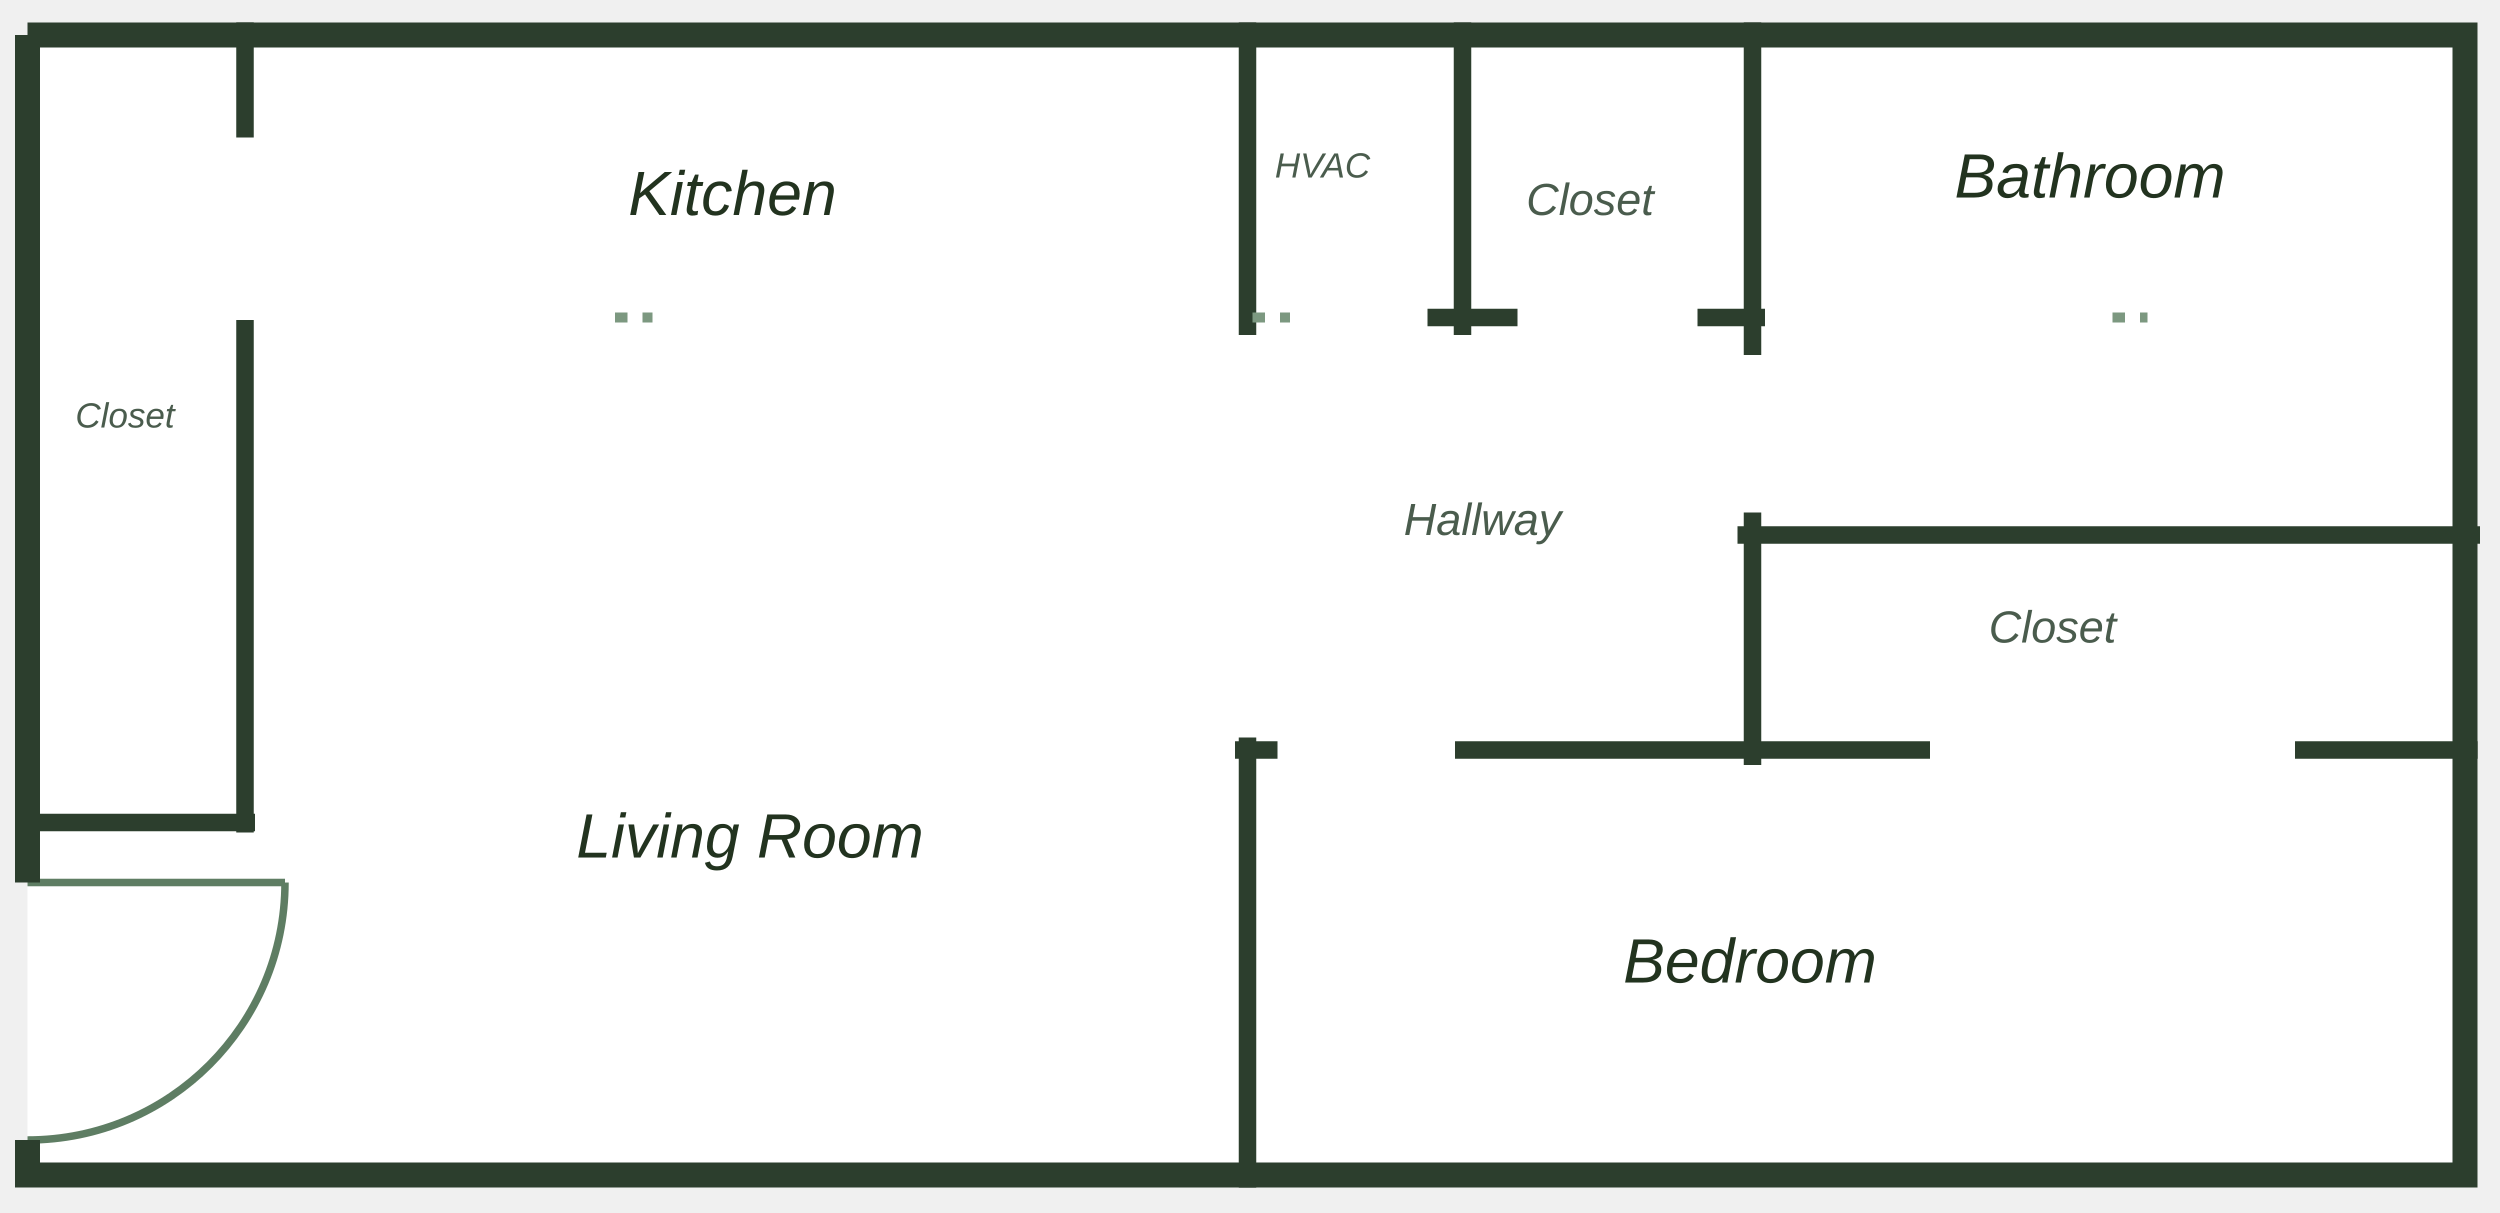
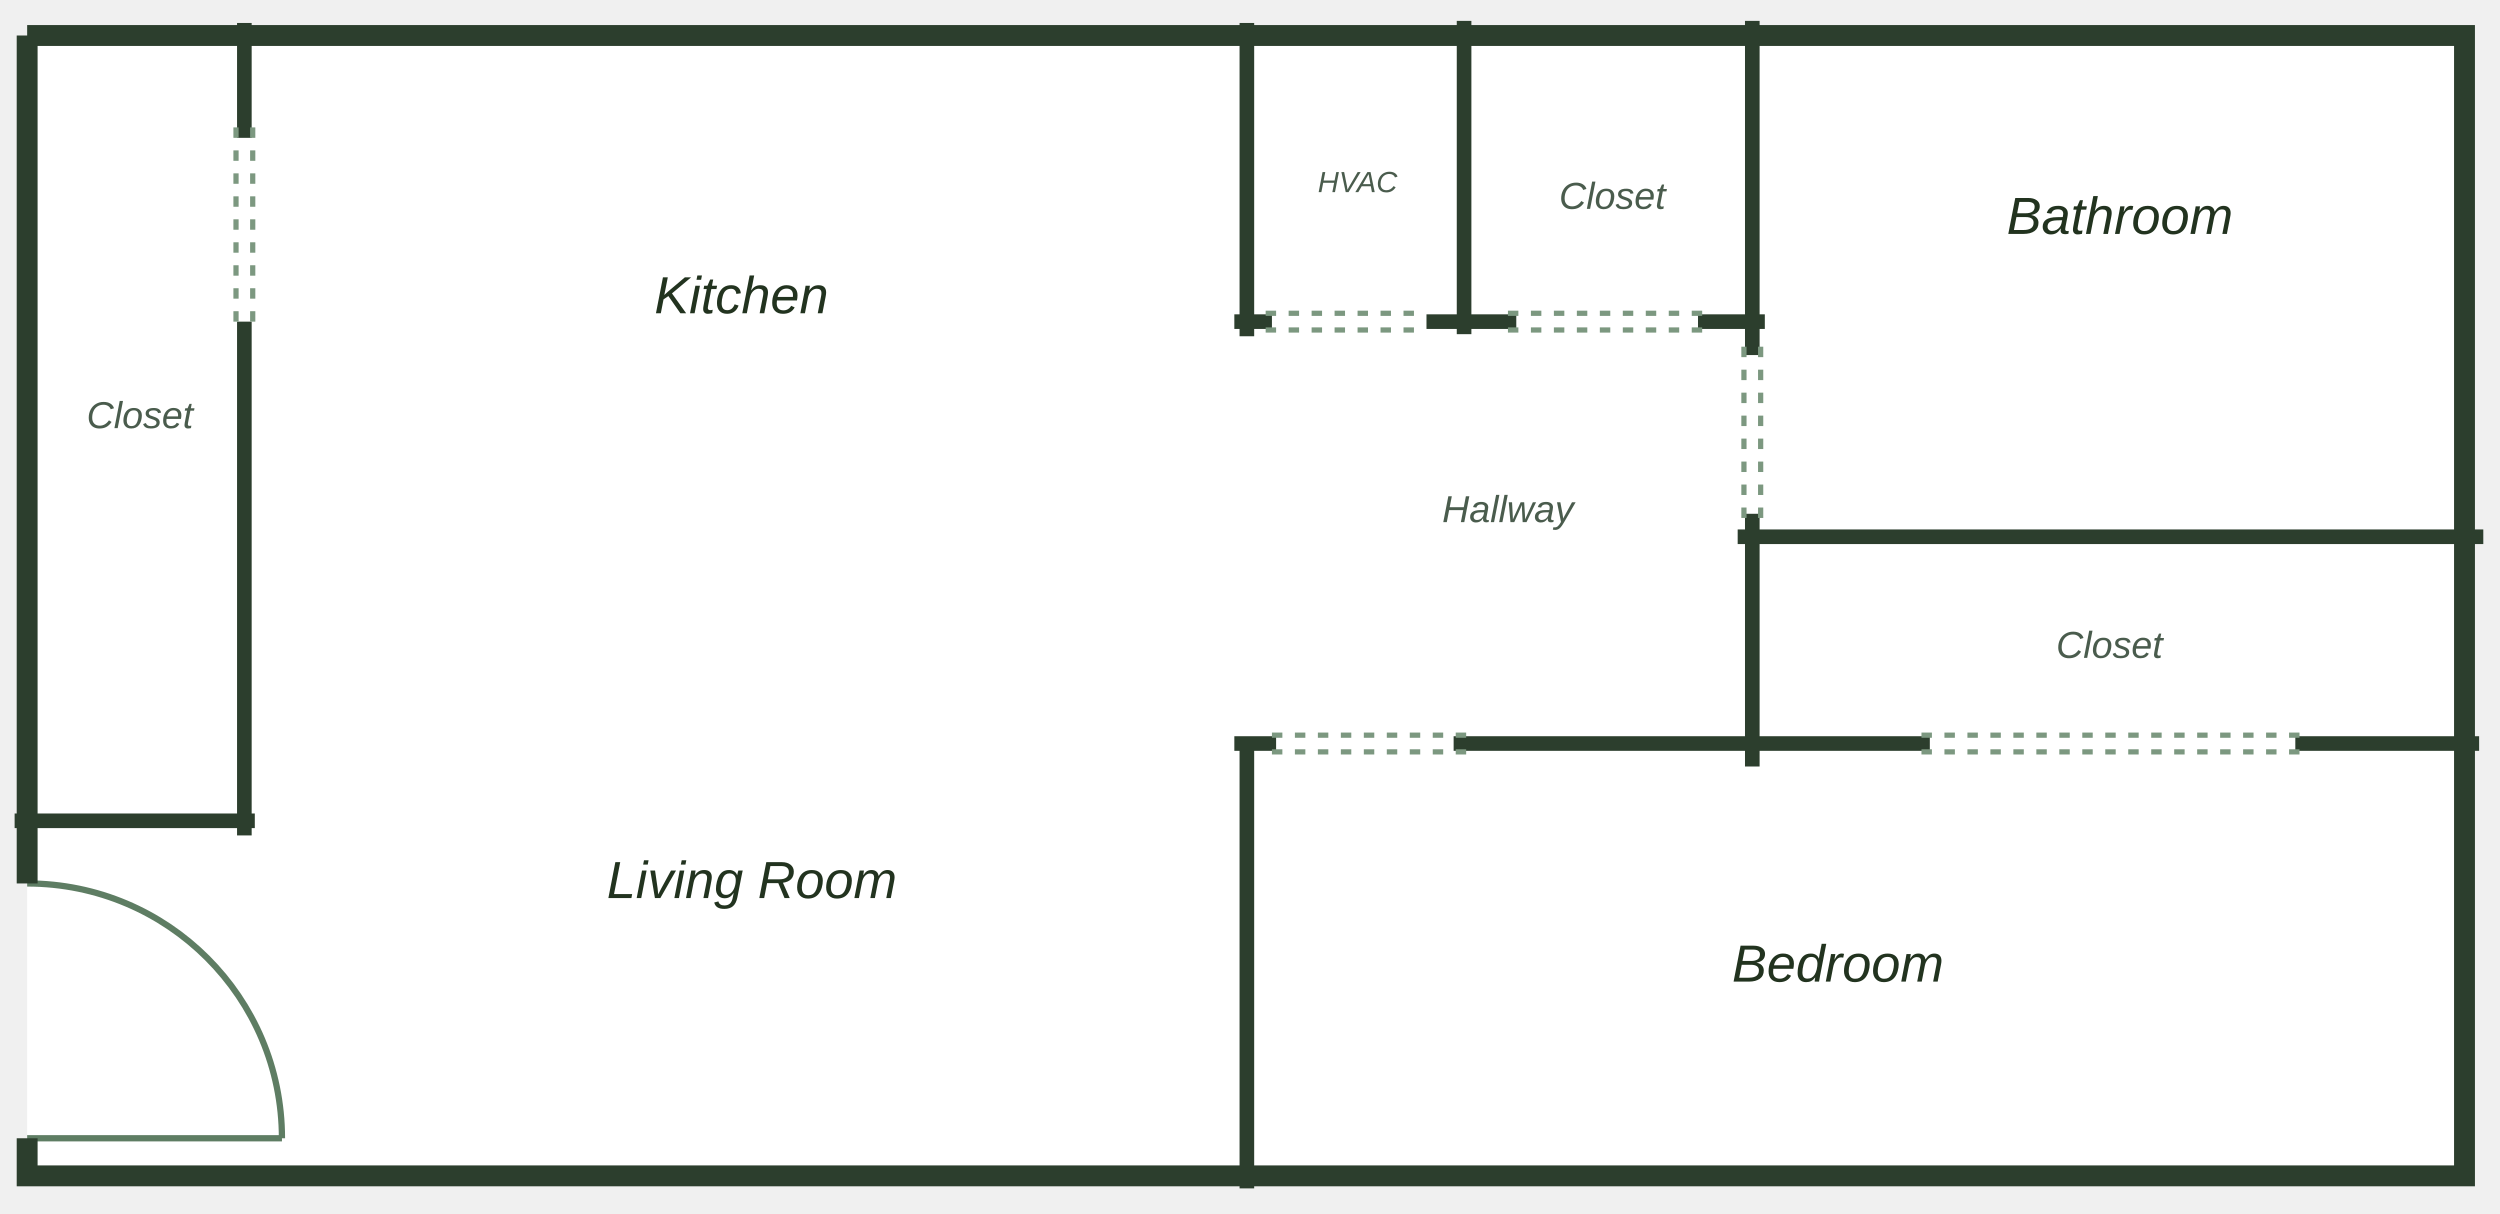
- <svg xmlns="http://www.w3.org/2000/svg" width="1000" height="485" viewBox="0 0 1000 485" preserveAspectRatio="xMidYMid meet" role="img" aria-label="Colonial Beach Village two-bedroom townhouse main level floor plan">
+ <svg xmlns="http://www.w3.org/2000/svg" width="1197" height="581" viewBox="0 0 1197 581" preserveAspectRatio="xMidYMid meet" role="img" aria-label="Colonial Beach Village two-bedroom townhouse main level floor plan">
  <defs>
    <style>
    .fp{fill:#FFFFFF}
    .w{fill:none;stroke:#2C3E2D;stroke-width:7;stroke-linecap:butt}
    .wo{fill:none;stroke:#2C3E2D;stroke-width:10;stroke-linecap:butt}
-     .d{fill:none;stroke:#7C9880;stroke-width:4;stroke-dasharray:5 6}
+     .d{fill:none;stroke:#7C9880;stroke-width:2.5;stroke-dasharray:5 6}
    .arc{fill:none;stroke:#5E7D63;stroke-width:3}
    .win{fill:none;stroke:#2C3E2D;stroke-width:2.5}
+     .st{fill:none;stroke:#2C3E2D;stroke-width:2.5}
    .rm{fill:#22331F;font-family:'Helvetica Neue',Arial,sans-serif;font-size:25px;font-style:italic;text-anchor:middle}
    .cl{fill:#4A5C4D;font-family:'Helvetica Neue',Arial,sans-serif;font-size:18px;font-style:italic;text-anchor:middle}
    .sm{fill:#4A5C4D;font-family:'Helvetica Neue',Arial,sans-serif;font-size:14px;font-style:italic;text-anchor:middle}
  </style>
  </defs>
-   <rect class="fp" x="11" y="14" width="975" height="456" />
-   <path class="w" d="M98,9 V55 M98,128 V333 M499,9 V134 M499,295 V475 M585,9 V134 M701,9 V142 M701,205 V306 M571,127 H607 M679,127 H706 M695,214 H992 M494,300 H511 M582,300 H772 M918,300 H991 M6,329 H102" />
-   <path class="d" d="M246,127 H261 M501,127 H516 M845,127 H859" />
-   <path class="arc" d="M11,353 H114 M114,353 A103,103 0 0 1 11,456" />
-   <path class="wo" d="M11,14 H986 V470 H11 V456 M11,353 V14" />
-   <text class="rm" x="293" y="86">Kitchen</text>
-   <text class="rm" x="300" y="343">Living Room</text>
-   <text class="rm" x="836" y="79">Bathroom</text>
-   <text class="rm" x="700" y="393">Bedroom</text>
-   <text class="cl" x="593" y="214">Hallway</text>
-   <text class="cl" x="636" y="86">Closet</text>
-   <text class="cl" x="821" y="257">Closet</text>
-   <text class="sm" x="529" y="71">HVAC</text>
-   <text class="sm" x="50" y="171">Closet</text>
+   <rect class="fp" x="13" y="17" width="1167" height="546" />
+   <path class="w" d="M117,11 V66 M117,154 V400 M597,11 V161 M597,353 V569 M701,10 V160 M839,10 V170 M839,246 V367 M591,154 H609 M683,154 H726 M813,154 H845 M832,257 H1189 M591,356 H611 M696,356 H924 M1099,356 H1187 M7,393 H122" />
+   <path class="d" d="M113,61 V156 M121,61 V156 M835,166 V249 M843,166 V249 M606,150 H681 M606,158 H681 M722,150 H817 M722,158 H817 M609,352 H702 M609,360 H702 M920,352 H1101 M920,360 H1101" />
+   <path class="arc" d="M13,545 H135 M13,423 A122,122 0 0 1 135,545" />
+   <path class="wo" d="M13,17 H1180 V563 H13 V545 M13,423 V17" />
+   <text class="rm" x="355" y="150">Kitchen</text>
+   <text class="rm" x="360" y="430">Living Room</text>
+   <text class="rm" x="1015" y="112">Bathroom</text>
+   <text class="rm" x="880" y="470">Bedroom</text>
+   <text class="cl" x="722" y="250">Hallway</text>
+   <text class="cl" x="67" y="205">Closet</text>
+   <text class="cl" x="772" y="100">Closet</text>
+   <text class="cl" x="1010" y="315">Closet</text>
+   <text class="sm" x="650" y="92">HVAC</text>
</svg>
